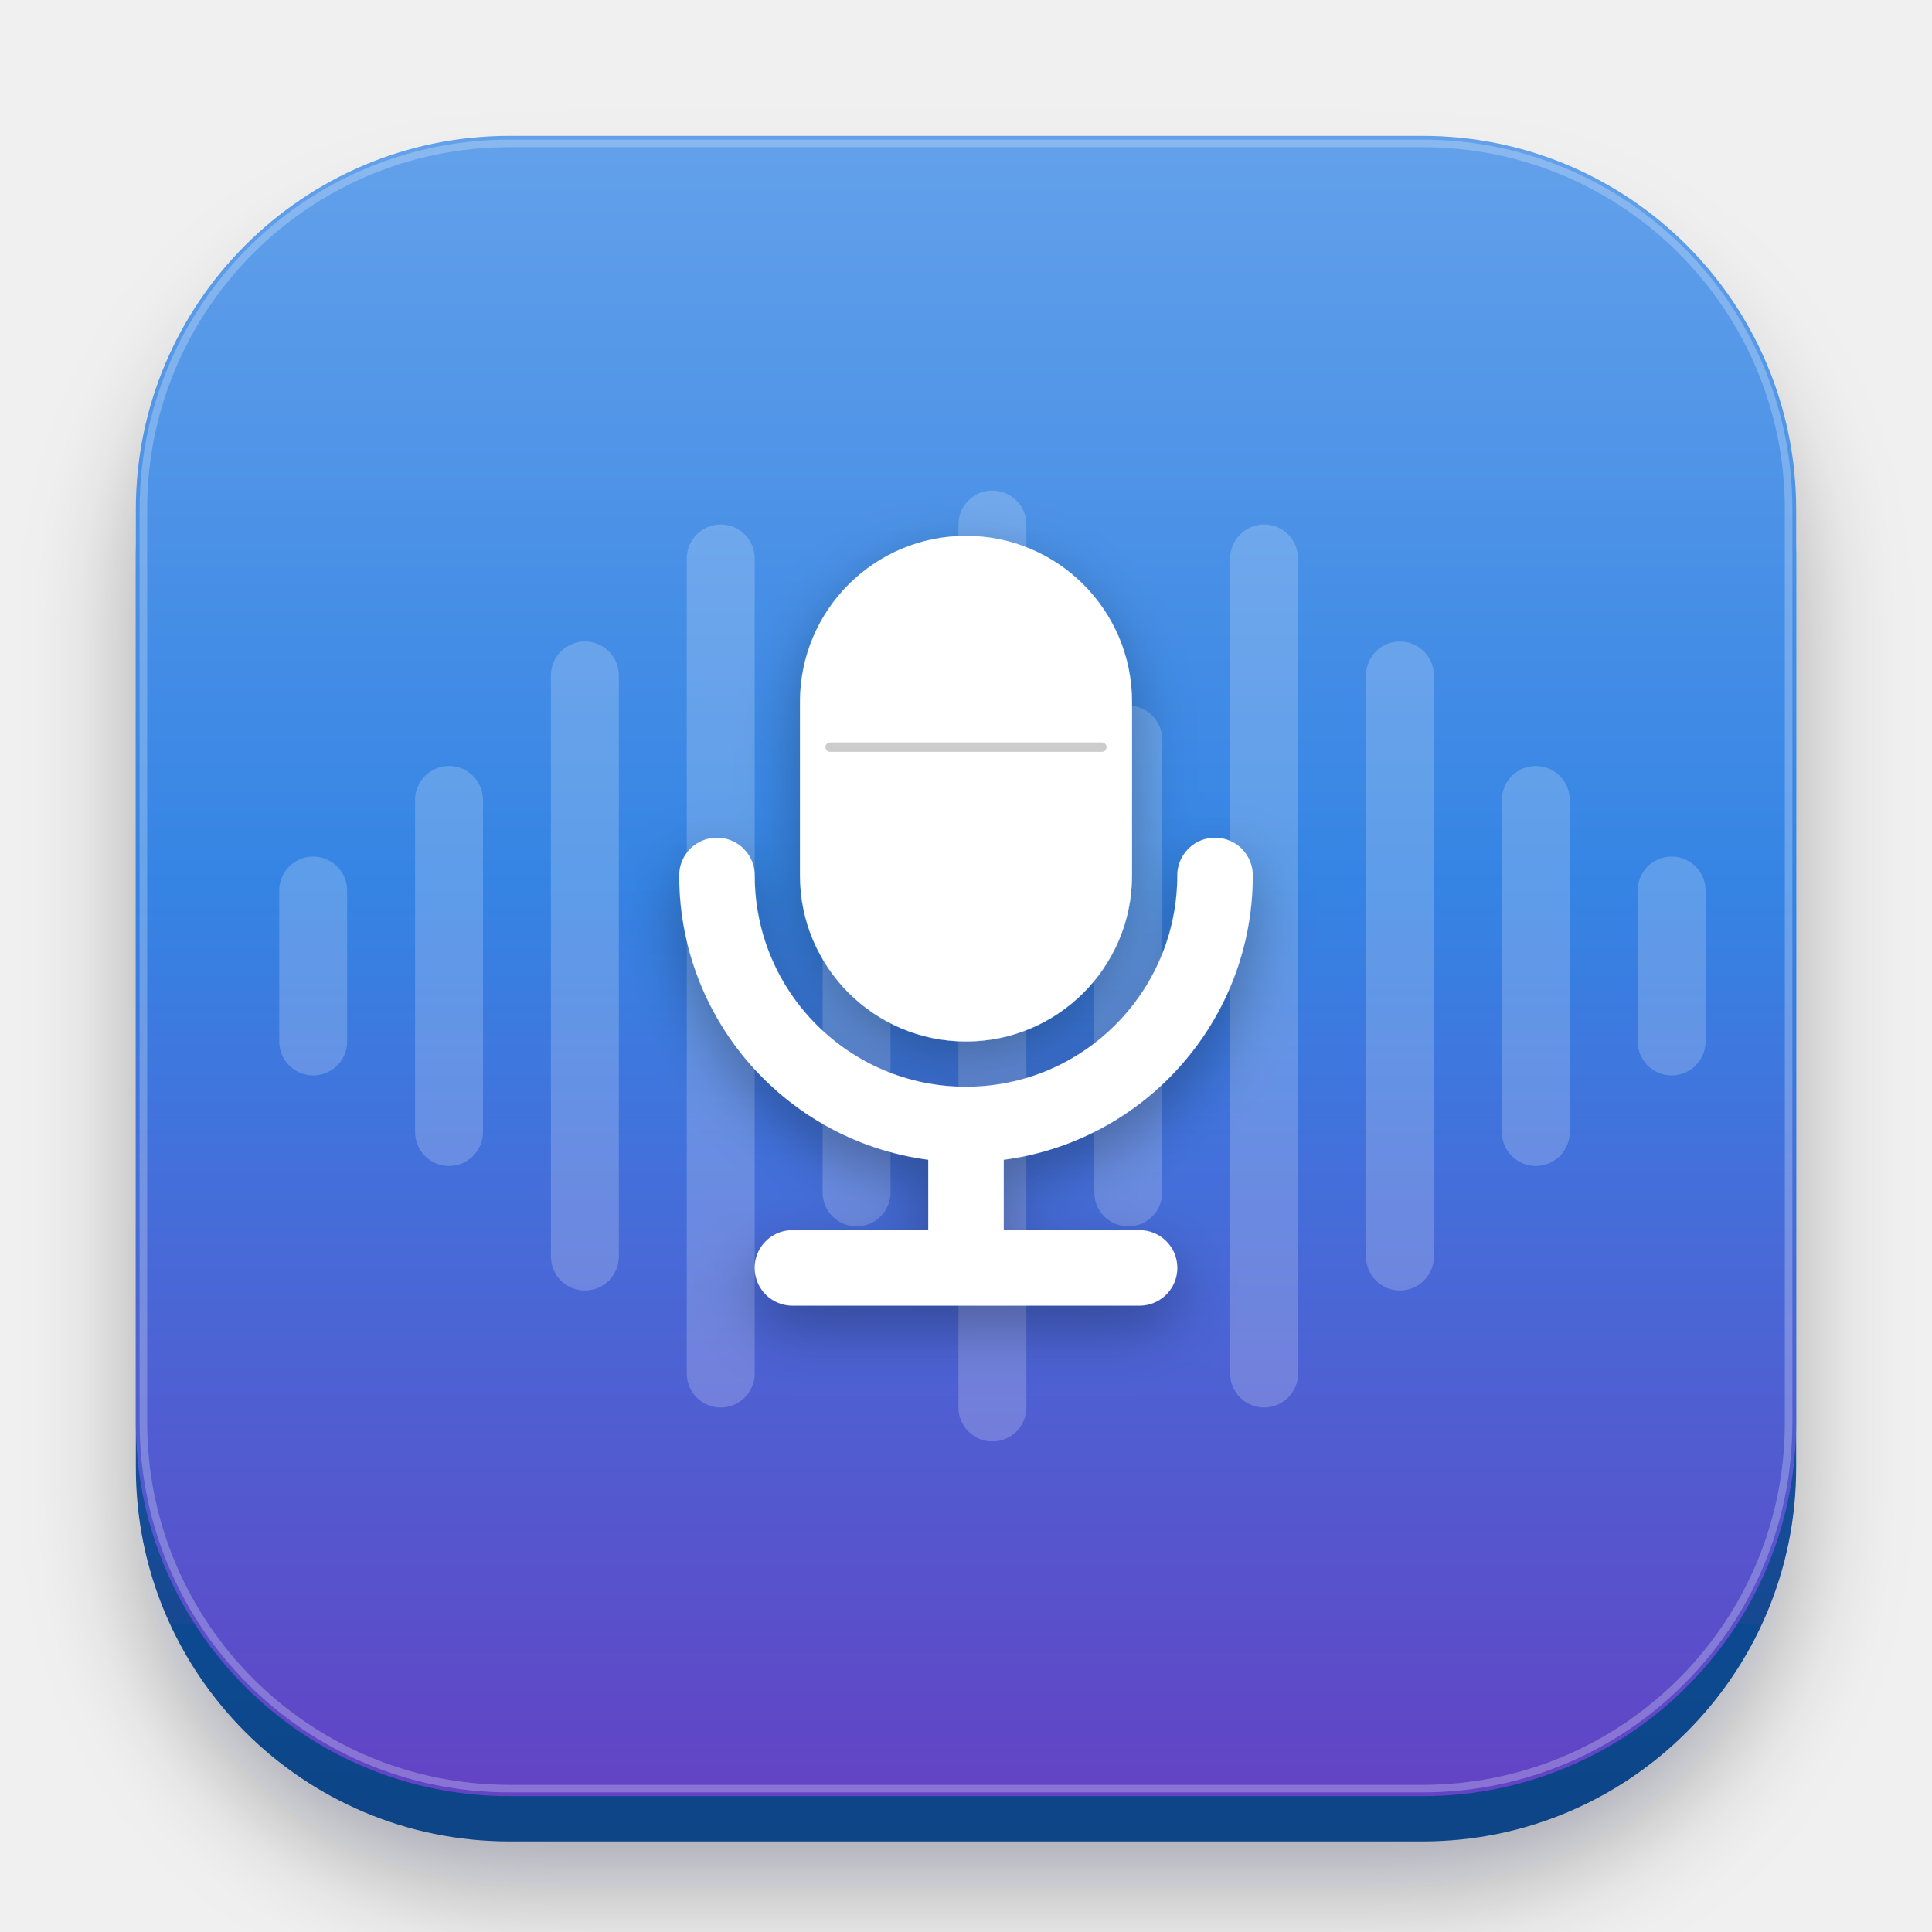
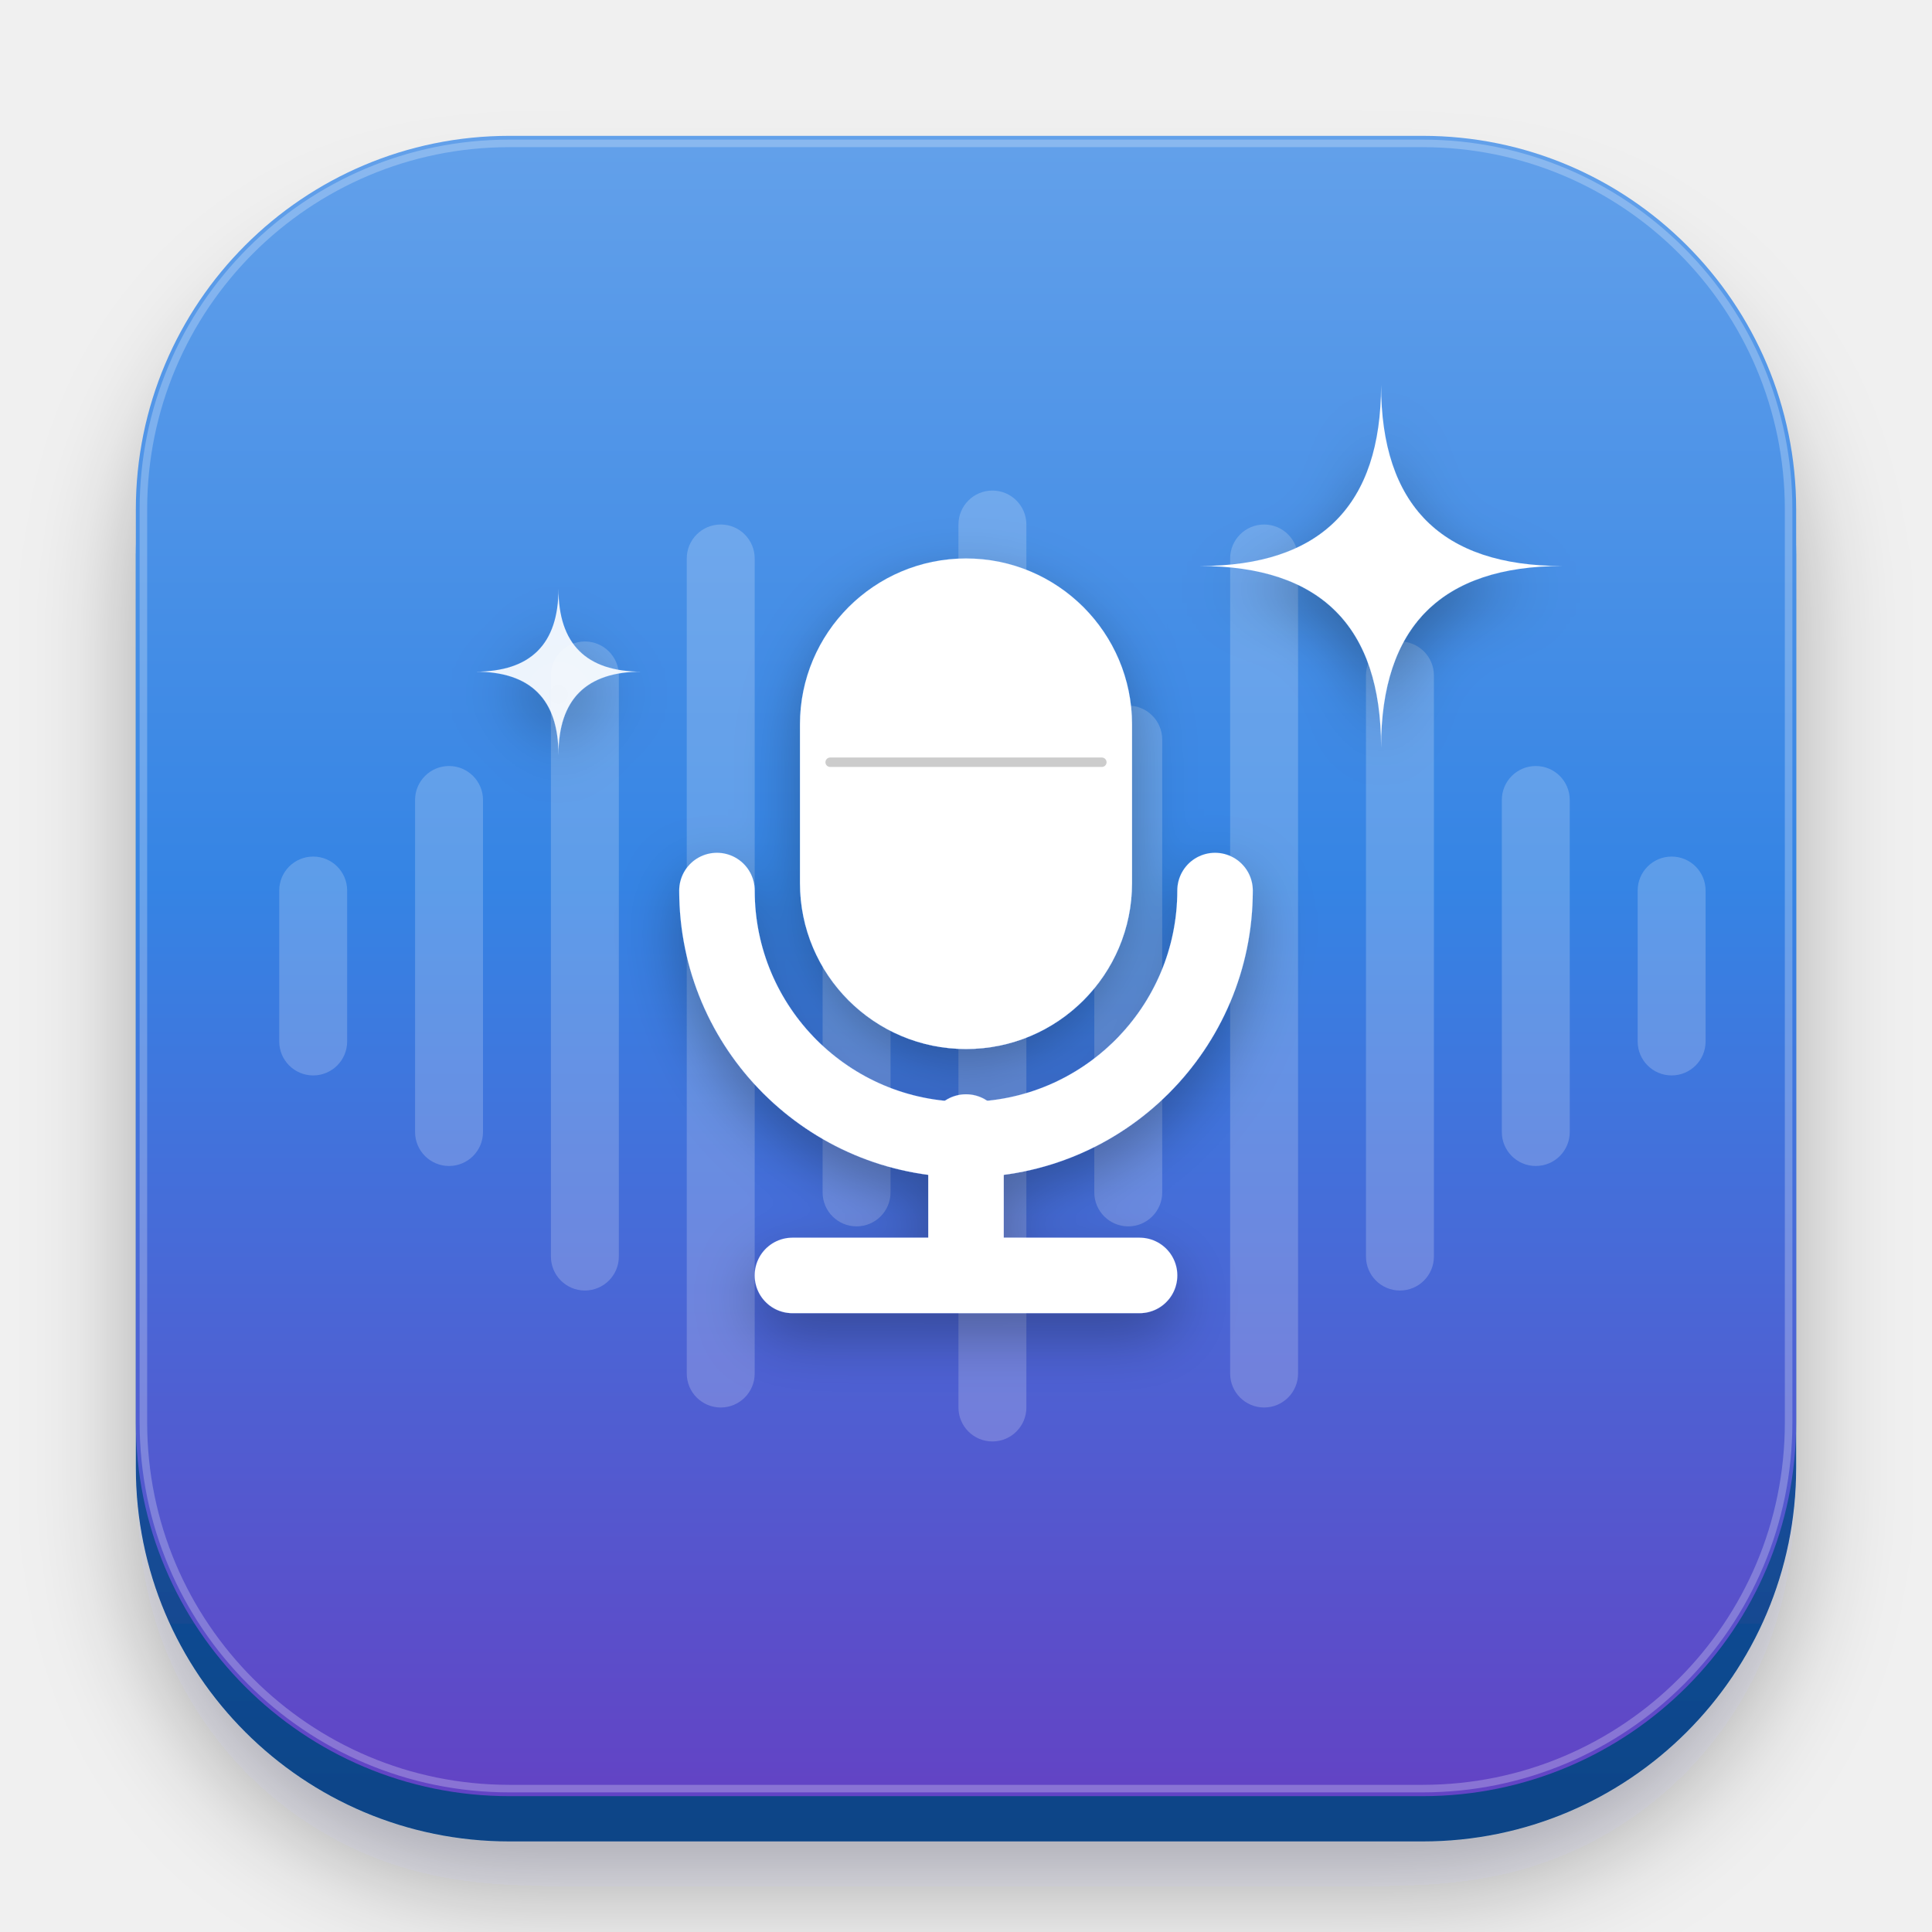
<svg xmlns="http://www.w3.org/2000/svg" width="512" height="512" viewBox="0 0 512 512">
  <defs>
    <linearGradient id="adwaita_bg" x1="0%" y1="0%" x2="0%" y2="100%">
      <stop offset="0%" stop-color="#62a0ea" />
      <stop offset="45%" stop-color="#3584e4" />
      <stop offset="100%" stop-color="#6244c5" />
    </linearGradient>
    <linearGradient id="bevel_bg" x1="0%" y1="0%" x2="0%" y2="100%">
      <stop offset="0%" stop-color="#1c71d8" />
      <stop offset="100%" stop-color="#104487" />
    </linearGradient>
    <filter id="mic_shadow" x="-20%" y="-20%" width="140%" height="140%">
      <feDropShadow dx="0" dy="6" stdDeviation="8" flood-color="#000000" flood-opacity="0.30" />
    </filter>
    <filter id="plate_shadow" x="-10%" y="-10%" width="120%" height="120%">
      <feDropShadow dx="0" dy="12" stdDeviation="14" flood-color="#050a14" flood-opacity="0.30" />
    </filter>
  </defs>
  <rect x="36" y="48" width="440" height="440" rx="99" fill="url(#bevel_bg)" filter="url(#plate_shadow)" />
  <rect x="36" y="36" width="440" height="440" rx="99" fill="url(#adwaita_bg)" />
  <rect x="38" y="38" width="436" height="436" rx="97" fill="none" stroke="#ffffff" stroke-width="2" opacity="0.25" />
  <g fill="#ffffff" opacity="0.20">
    <rect x="74" y="227" width="18" height="58" rx="9" />
    <rect x="110" y="203" width="18" height="106" rx="9" />
    <rect x="146" y="170" width="18" height="172" rx="9" />
    <rect x="182" y="139" width="18" height="234" rx="9" />
    <rect x="218" y="187" width="18" height="138" rx="9" />
    <rect x="254" y="130" width="18" height="252" rx="9" />
    <rect x="290" y="187" width="18" height="138" rx="9" />
    <rect x="326" y="139" width="18" height="234" rx="9" />
    <rect x="362" y="170" width="18" height="172" rx="9" />
    <rect x="398" y="203" width="18" height="106" rx="9" />
    <rect x="434" y="227" width="18" height="58" rx="9" />
  </g>
  <g filter="url(#mic_shadow)" fill="#ffffff" stroke="#ffffff" stroke-linecap="round" stroke-linejoin="round">
-     <rect x="212" y="142" width="88" height="134" rx="44" stroke-width="0" />
-     <line x1="220" y1="198" x2="292" y2="198" stroke="#000000" stroke-width="2.5" opacity="0.2" />
-     <path d="M 190 232 A 66 66 0 0 0 322 232" fill="none" stroke-width="20" />
-     <line x1="256" y1="298" x2="256" y2="326" stroke-width="20" />
-     <line x1="210" y1="336" x2="302" y2="336" stroke-width="20" />
+     <rect x="212" y="148" width="88" height="130" rx="44" stroke-width="0" />
+     <line x1="220" y1="202" x2="292" y2="202" stroke="#000000" stroke-width="2.5" opacity="0.2" />
+     <path d="M 190 236 A 66 66 0 0 0 322 236" fill="none" stroke-width="20" />
+     <line x1="256" y1="300" x2="256" y2="328" stroke-width="20" />
+     <line x1="210" y1="338" x2="302" y2="338" stroke-width="20" />
+     <path d="M 366 102 Q 366 150 414 150 Q 366 150 366 198 Q 366 150 318 150 Q 366 150 366 102 Z" stroke-width="0" />
+     <path d="M 148 156 Q 148 178 170 178 Q 148 178 148 200 Q 148 178 126 178 Q 148 178 148 156 Z" stroke-width="0" opacity="0.90" />
  </g>
</svg>
